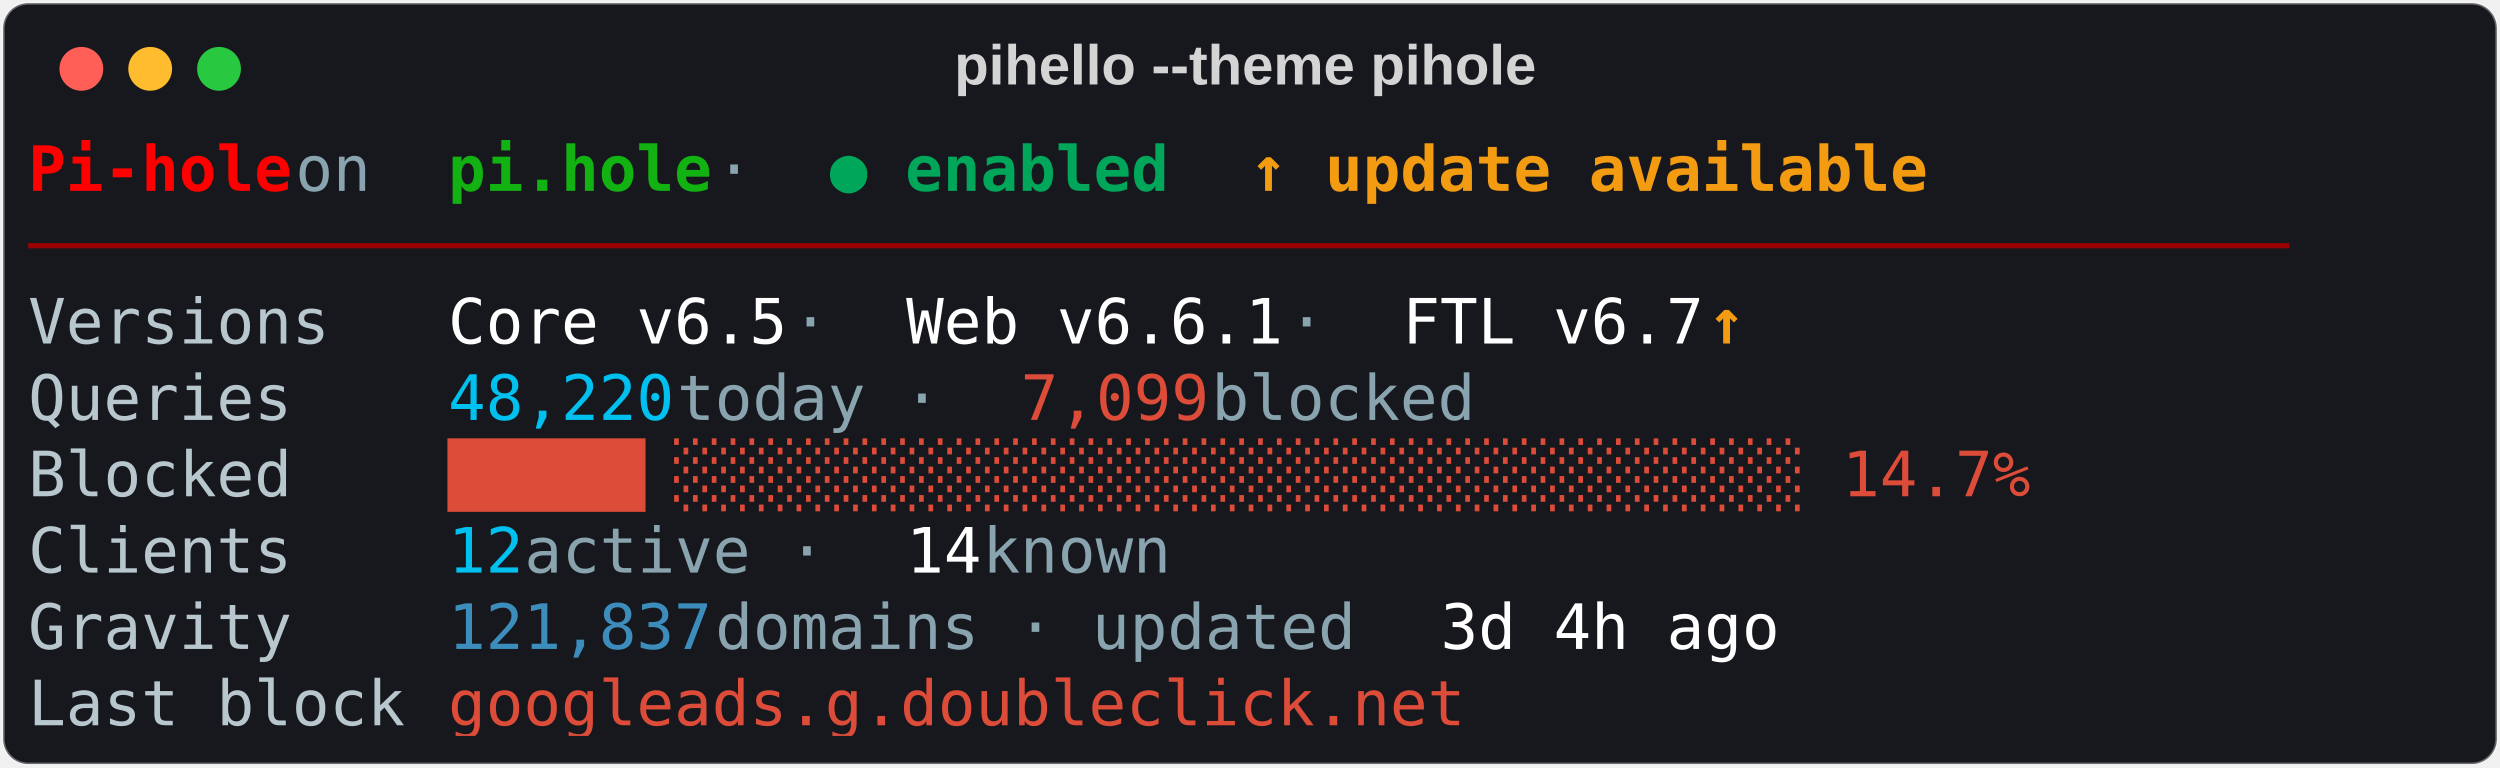
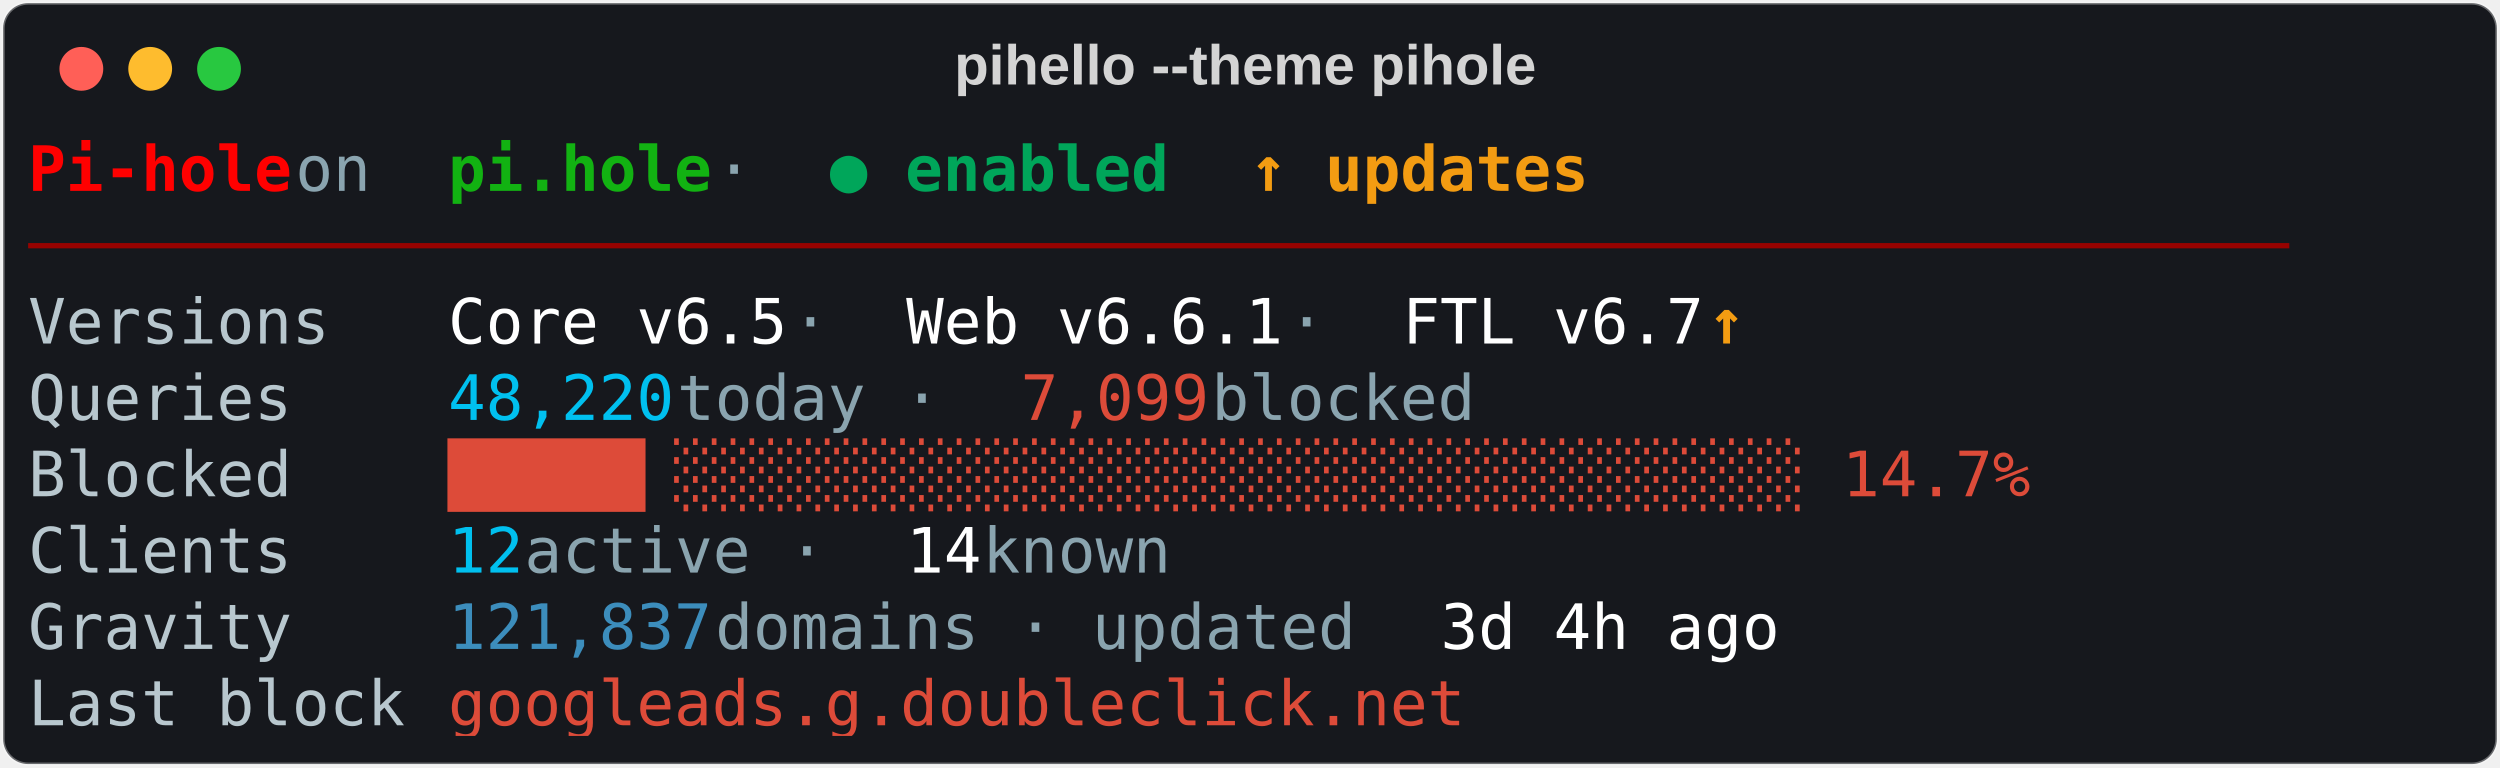
<svg xmlns="http://www.w3.org/2000/svg" class="rich-terminal" viewBox="0 0 799 245.2">
  <style>

    @font-face {
        font-family: "Fira Code";
        src: local("FiraCode-Regular"),
                url("https://cdnjs.cloudflare.com/ajax/libs/firacode/6.2.0/woff2/FiraCode-Regular.woff2") format("woff2"),
                url("https://cdnjs.cloudflare.com/ajax/libs/firacode/6.2.0/woff/FiraCode-Regular.woff") format("woff");
        font-style: normal;
        font-weight: 400;
    }
    @font-face {
        font-family: "Fira Code";
        src: local("FiraCode-Bold"),
                url("https://cdnjs.cloudflare.com/ajax/libs/firacode/6.2.0/woff2/FiraCode-Bold.woff2") format("woff2"),
                url("https://cdnjs.cloudflare.com/ajax/libs/firacode/6.2.0/woff/FiraCode-Bold.woff") format("woff");
        font-style: bold;
        font-weight: 700;
    }

-     .terminal-430713005-matrix {
+     .terminal-603137375-matrix {
        font-family: Fira Code, monospace;
        font-size: 20px;
        line-height: 24.4px;
        font-variant-east-asian: full-width;
    }

-     .terminal-430713005-title {
+     .terminal-603137375-title {
        font-size: 18px;
        font-weight: bold;
        font-family: arial;
    }

-     .terminal-430713005-r1 { fill: #ff0000;font-weight: bold }
- .terminal-430713005-r2 { fill: #8aa4af }
- .terminal-430713005-r3 { fill: #12b212;font-weight: bold }
- .terminal-430713005-r4 { fill: #00a65a;font-weight: bold }
- .terminal-430713005-r5 { fill: #f39c12;font-weight: bold }
- .terminal-430713005-r6 { fill: #d4d4d4 }
- .terminal-430713005-r7 { fill: #980200 }
- .terminal-430713005-r8 { fill: #b8c7ce }
- .terminal-430713005-r9 { fill: #ffffff }
- .terminal-430713005-r10 { fill: #00c0ef }
- .terminal-430713005-r11 { fill: #dd4b39 }
- .terminal-430713005-r12 { fill: #3c8dbc }
+     .terminal-603137375-r1 { fill: #ff0000;font-weight: bold }
+ .terminal-603137375-r2 { fill: #8aa4af }
+ .terminal-603137375-r3 { fill: #12b212;font-weight: bold }
+ .terminal-603137375-r4 { fill: #00a65a;font-weight: bold }
+ .terminal-603137375-r5 { fill: #f39c12;font-weight: bold }
+ .terminal-603137375-r6 { fill: #d4d4d4 }
+ .terminal-603137375-r7 { fill: #980200 }
+ .terminal-603137375-r8 { fill: #b8c7ce }
+ .terminal-603137375-r9 { fill: #ffffff }
+ .terminal-603137375-r10 { fill: #00c0ef }
+ .terminal-603137375-r11 { fill: #dd4b39 }
+ .terminal-603137375-r12 { fill: #3c8dbc }
    </style>
  <defs>
-     <clipPath id="terminal-430713005-clip-terminal">
+     <clipPath id="terminal-603137375-clip-terminal">
      <rect x="0" y="0" width="779.8" height="194.2" />
    </clipPath>
-     <clipPath id="terminal-430713005-line-0">
+     <clipPath id="terminal-603137375-line-0">
      <rect x="0" y="1.5" width="780.8" height="24.65" />
    </clipPath>
-     <clipPath id="terminal-430713005-line-1">
+     <clipPath id="terminal-603137375-line-1">
      <rect x="0" y="25.9" width="780.8" height="24.65" />
    </clipPath>
-     <clipPath id="terminal-430713005-line-2">
+     <clipPath id="terminal-603137375-line-2">
      <rect x="0" y="50.3" width="780.8" height="24.65" />
    </clipPath>
-     <clipPath id="terminal-430713005-line-3">
+     <clipPath id="terminal-603137375-line-3">
      <rect x="0" y="74.7" width="780.8" height="24.65" />
    </clipPath>
-     <clipPath id="terminal-430713005-line-4">
+     <clipPath id="terminal-603137375-line-4">
      <rect x="0" y="99.1" width="780.8" height="24.65" />
    </clipPath>
-     <clipPath id="terminal-430713005-line-5">
+     <clipPath id="terminal-603137375-line-5">
      <rect x="0" y="123.5" width="780.8" height="24.65" />
    </clipPath>
-     <clipPath id="terminal-430713005-line-6">
+     <clipPath id="terminal-603137375-line-6">
      <rect x="0" y="147.9" width="780.8" height="24.65" />
    </clipPath>
  </defs>
  <rect fill="#16181d" stroke="rgba(255,255,255,0.35)" stroke-width="1" x="1" y="1" width="797" height="243.2" rx="8" />
-   <text class="terminal-430713005-title" fill="#d4d4d4" text-anchor="middle" x="398" y="27">pihello --theme pihole</text>
+   <text class="terminal-603137375-title" fill="#d4d4d4" text-anchor="middle" x="398" y="27">pihello --theme pihole</text>
  <g transform="translate(26,22)">
    <circle cx="0" cy="0" r="7" fill="#ff5f57" />
    <circle cx="22" cy="0" r="7" fill="#febc2e" />
    <circle cx="44" cy="0" r="7" fill="#28c840" />
  </g>
-   <g transform="translate(9, 41)" clip-path="url(#terminal-430713005-clip-terminal)">
-     <g class="terminal-430713005-matrix">
-       <text class="terminal-430713005-r1" x="0" y="20" textLength="85.4" clip-path="url(#terminal-430713005-line-0)">Pi-hole</text>
-       <text class="terminal-430713005-r2" x="85.4" y="20" textLength="48.8" clip-path="url(#terminal-430713005-line-0)"> on </text>
-       <text class="terminal-430713005-r3" x="134.2" y="20" textLength="85.4" clip-path="url(#terminal-430713005-line-0)">pi.hole</text>
-       <text class="terminal-430713005-r2" x="219.6" y="20" textLength="36.6" clip-path="url(#terminal-430713005-line-0)"> · </text>
-       <text class="terminal-430713005-r4" x="256.2" y="20" textLength="109.8" clip-path="url(#terminal-430713005-line-0)">● enabled</text>
-       <text class="terminal-430713005-r5" x="390.4" y="20" textLength="219.6" clip-path="url(#terminal-430713005-line-0)">↑ update available</text>
-       <text class="terminal-430713005-r6" x="780.8" y="20" textLength="12.2" clip-path="url(#terminal-430713005-line-0)">
+   <g transform="translate(9, 41)" clip-path="url(#terminal-603137375-clip-terminal)">
+     <g class="terminal-603137375-matrix">
+       <text class="terminal-603137375-r1" x="0" y="20" textLength="85.4" clip-path="url(#terminal-603137375-line-0)">Pi-hole</text>
+       <text class="terminal-603137375-r2" x="85.4" y="20" textLength="48.8" clip-path="url(#terminal-603137375-line-0)"> on </text>
+       <text class="terminal-603137375-r3" x="134.2" y="20" textLength="85.4" clip-path="url(#terminal-603137375-line-0)">pi.hole</text>
+       <text class="terminal-603137375-r2" x="219.6" y="20" textLength="36.6" clip-path="url(#terminal-603137375-line-0)"> · </text>
+       <text class="terminal-603137375-r4" x="256.2" y="20" textLength="109.8" clip-path="url(#terminal-603137375-line-0)">● enabled</text>
+       <text class="terminal-603137375-r5" x="390.4" y="20" textLength="109.8" clip-path="url(#terminal-603137375-line-0)">↑ updates</text>
+       <text class="terminal-603137375-r6" x="780.8" y="20" textLength="12.2" clip-path="url(#terminal-603137375-line-0)">
</text>
-       <text class="terminal-430713005-r7" x="0" y="44.4" textLength="732" clip-path="url(#terminal-430713005-line-1)">────────────────────────────────────────────────────────────</text>
-       <text class="terminal-430713005-r6" x="780.8" y="44.4" textLength="12.2" clip-path="url(#terminal-430713005-line-1)">
+       <text class="terminal-603137375-r7" x="0" y="44.4" textLength="732" clip-path="url(#terminal-603137375-line-1)">────────────────────────────────────────────────────────────</text>
+       <text class="terminal-603137375-r6" x="780.8" y="44.4" textLength="12.2" clip-path="url(#terminal-603137375-line-1)">
</text>
-       <text class="terminal-430713005-r8" x="0" y="68.8" textLength="134.2" clip-path="url(#terminal-430713005-line-2)">Versions   </text>
-       <text class="terminal-430713005-r9" x="134.2" y="68.8" textLength="109.8" clip-path="url(#terminal-430713005-line-2)">Core v6.5</text>
-       <text class="terminal-430713005-r2" x="244" y="68.8" textLength="36.6" clip-path="url(#terminal-430713005-line-2)"> · </text>
-       <text class="terminal-430713005-r9" x="280.6" y="68.8" textLength="122" clip-path="url(#terminal-430713005-line-2)">Web v6.6.1</text>
-       <text class="terminal-430713005-r2" x="402.6" y="68.8" textLength="36.6" clip-path="url(#terminal-430713005-line-2)"> · </text>
-       <text class="terminal-430713005-r9" x="439.2" y="68.8" textLength="97.6" clip-path="url(#terminal-430713005-line-2)">FTL v6.7</text>
-       <text class="terminal-430713005-r5" x="536.8" y="68.8" textLength="12.2" clip-path="url(#terminal-430713005-line-2)">↑</text>
-       <text class="terminal-430713005-r6" x="780.8" y="68.8" textLength="12.2" clip-path="url(#terminal-430713005-line-2)">
+       <text class="terminal-603137375-r8" x="0" y="68.8" textLength="134.2" clip-path="url(#terminal-603137375-line-2)">Versions   </text>
+       <text class="terminal-603137375-r9" x="134.2" y="68.8" textLength="109.8" clip-path="url(#terminal-603137375-line-2)">Core v6.5</text>
+       <text class="terminal-603137375-r2" x="244" y="68.8" textLength="36.6" clip-path="url(#terminal-603137375-line-2)"> · </text>
+       <text class="terminal-603137375-r9" x="280.6" y="68.8" textLength="122" clip-path="url(#terminal-603137375-line-2)">Web v6.6.1</text>
+       <text class="terminal-603137375-r2" x="402.6" y="68.8" textLength="36.6" clip-path="url(#terminal-603137375-line-2)"> · </text>
+       <text class="terminal-603137375-r9" x="439.2" y="68.8" textLength="97.6" clip-path="url(#terminal-603137375-line-2)">FTL v6.7</text>
+       <text class="terminal-603137375-r5" x="536.8" y="68.8" textLength="12.2" clip-path="url(#terminal-603137375-line-2)">↑</text>
+       <text class="terminal-603137375-r6" x="780.8" y="68.8" textLength="12.2" clip-path="url(#terminal-603137375-line-2)">
</text>
-       <text class="terminal-430713005-r8" x="0" y="93.2" textLength="134.2" clip-path="url(#terminal-430713005-line-3)">Queries    </text>
-       <text class="terminal-430713005-r10" x="134.2" y="93.2" textLength="73.2" clip-path="url(#terminal-430713005-line-3)">48,220</text>
-       <text class="terminal-430713005-r2" x="207.4" y="93.2" textLength="109.8" clip-path="url(#terminal-430713005-line-3)"> today · </text>
-       <text class="terminal-430713005-r11" x="317.2" y="93.2" textLength="61" clip-path="url(#terminal-430713005-line-3)">7,099</text>
-       <text class="terminal-430713005-r2" x="378.2" y="93.2" textLength="97.6" clip-path="url(#terminal-430713005-line-3)"> blocked</text>
-       <text class="terminal-430713005-r6" x="780.8" y="93.2" textLength="12.2" clip-path="url(#terminal-430713005-line-3)">
+       <text class="terminal-603137375-r8" x="0" y="93.2" textLength="134.2" clip-path="url(#terminal-603137375-line-3)">Queries    </text>
+       <text class="terminal-603137375-r10" x="134.2" y="93.2" textLength="73.2" clip-path="url(#terminal-603137375-line-3)">48,220</text>
+       <text class="terminal-603137375-r2" x="207.4" y="93.2" textLength="109.8" clip-path="url(#terminal-603137375-line-3)"> today · </text>
+       <text class="terminal-603137375-r11" x="317.2" y="93.2" textLength="61" clip-path="url(#terminal-603137375-line-3)">7,099</text>
+       <text class="terminal-603137375-r2" x="378.2" y="93.2" textLength="97.6" clip-path="url(#terminal-603137375-line-3)"> blocked</text>
+       <text class="terminal-603137375-r6" x="780.8" y="93.2" textLength="12.2" clip-path="url(#terminal-603137375-line-3)">
</text>
-       <text class="terminal-430713005-r8" x="0" y="117.6" textLength="134.2" clip-path="url(#terminal-430713005-line-4)">Blocked    </text>
-       <text class="terminal-430713005-r11" x="134.2" y="117.6" textLength="512.4" clip-path="url(#terminal-430713005-line-4)">█████▎░░░░░░░░░░░░░░░░░░░░░░░░░░░░░░ 14.7%</text>
-       <text class="terminal-430713005-r6" x="780.8" y="117.6" textLength="12.2" clip-path="url(#terminal-430713005-line-4)">
+       <text class="terminal-603137375-r8" x="0" y="117.6" textLength="134.2" clip-path="url(#terminal-603137375-line-4)">Blocked    </text>
+       <text class="terminal-603137375-r11" x="134.2" y="117.6" textLength="512.4" clip-path="url(#terminal-603137375-line-4)">█████▎░░░░░░░░░░░░░░░░░░░░░░░░░░░░░░ 14.7%</text>
+       <text class="terminal-603137375-r6" x="780.8" y="117.6" textLength="12.2" clip-path="url(#terminal-603137375-line-4)">
</text>
-       <text class="terminal-430713005-r8" x="0" y="142" textLength="134.2" clip-path="url(#terminal-430713005-line-5)">Clients    </text>
-       <text class="terminal-430713005-r10" x="134.2" y="142" textLength="24.4" clip-path="url(#terminal-430713005-line-5)">12</text>
-       <text class="terminal-430713005-r2" x="158.6" y="142" textLength="122" clip-path="url(#terminal-430713005-line-5)"> active · </text>
-       <text class="terminal-430713005-r9" x="280.6" y="142" textLength="24.4" clip-path="url(#terminal-430713005-line-5)">14</text>
-       <text class="terminal-430713005-r2" x="305" y="142" textLength="73.2" clip-path="url(#terminal-430713005-line-5)"> known</text>
-       <text class="terminal-430713005-r6" x="780.8" y="142" textLength="12.2" clip-path="url(#terminal-430713005-line-5)">
+       <text class="terminal-603137375-r8" x="0" y="142" textLength="134.2" clip-path="url(#terminal-603137375-line-5)">Clients    </text>
+       <text class="terminal-603137375-r10" x="134.2" y="142" textLength="24.4" clip-path="url(#terminal-603137375-line-5)">12</text>
+       <text class="terminal-603137375-r2" x="158.6" y="142" textLength="122" clip-path="url(#terminal-603137375-line-5)"> active · </text>
+       <text class="terminal-603137375-r9" x="280.6" y="142" textLength="24.4" clip-path="url(#terminal-603137375-line-5)">14</text>
+       <text class="terminal-603137375-r2" x="305" y="142" textLength="73.2" clip-path="url(#terminal-603137375-line-5)"> known</text>
+       <text class="terminal-603137375-r6" x="780.8" y="142" textLength="12.2" clip-path="url(#terminal-603137375-line-5)">
</text>
-       <text class="terminal-430713005-r8" x="0" y="166.4" textLength="134.2" clip-path="url(#terminal-430713005-line-6)">Gravity    </text>
-       <text class="terminal-430713005-r12" x="134.2" y="166.4" textLength="85.4" clip-path="url(#terminal-430713005-line-6)">121,837</text>
-       <text class="terminal-430713005-r2" x="219.6" y="166.4" textLength="231.8" clip-path="url(#terminal-430713005-line-6)"> domains · updated </text>
-       <text class="terminal-430713005-r9" x="451.4" y="166.4" textLength="109.8" clip-path="url(#terminal-430713005-line-6)">3d 4h ago</text>
-       <text class="terminal-430713005-r6" x="780.8" y="166.4" textLength="12.2" clip-path="url(#terminal-430713005-line-6)">
+       <text class="terminal-603137375-r8" x="0" y="166.4" textLength="134.2" clip-path="url(#terminal-603137375-line-6)">Gravity    </text>
+       <text class="terminal-603137375-r12" x="134.2" y="166.4" textLength="85.4" clip-path="url(#terminal-603137375-line-6)">121,837</text>
+       <text class="terminal-603137375-r2" x="219.6" y="166.4" textLength="231.8" clip-path="url(#terminal-603137375-line-6)"> domains · updated </text>
+       <text class="terminal-603137375-r9" x="451.4" y="166.4" textLength="109.8" clip-path="url(#terminal-603137375-line-6)">3d 4h ago</text>
+       <text class="terminal-603137375-r6" x="780.8" y="166.4" textLength="12.2" clip-path="url(#terminal-603137375-line-6)">
</text>
-       <text class="terminal-430713005-r8" x="0" y="190.8" textLength="134.2" clip-path="url(#terminal-430713005-line-7)">Last block </text>
-       <text class="terminal-430713005-r11" x="134.2" y="190.8" textLength="329.4" clip-path="url(#terminal-430713005-line-7)">googleads.g.doubleclick.net</text>
-       <text class="terminal-430713005-r6" x="780.8" y="190.8" textLength="12.2" clip-path="url(#terminal-430713005-line-7)">
+       <text class="terminal-603137375-r8" x="0" y="190.8" textLength="134.2" clip-path="url(#terminal-603137375-line-7)">Last block </text>
+       <text class="terminal-603137375-r11" x="134.2" y="190.8" textLength="329.4" clip-path="url(#terminal-603137375-line-7)">googleads.g.doubleclick.net</text>
+       <text class="terminal-603137375-r6" x="780.8" y="190.8" textLength="12.2" clip-path="url(#terminal-603137375-line-7)">
</text>
    </g>
  </g>
</svg>
